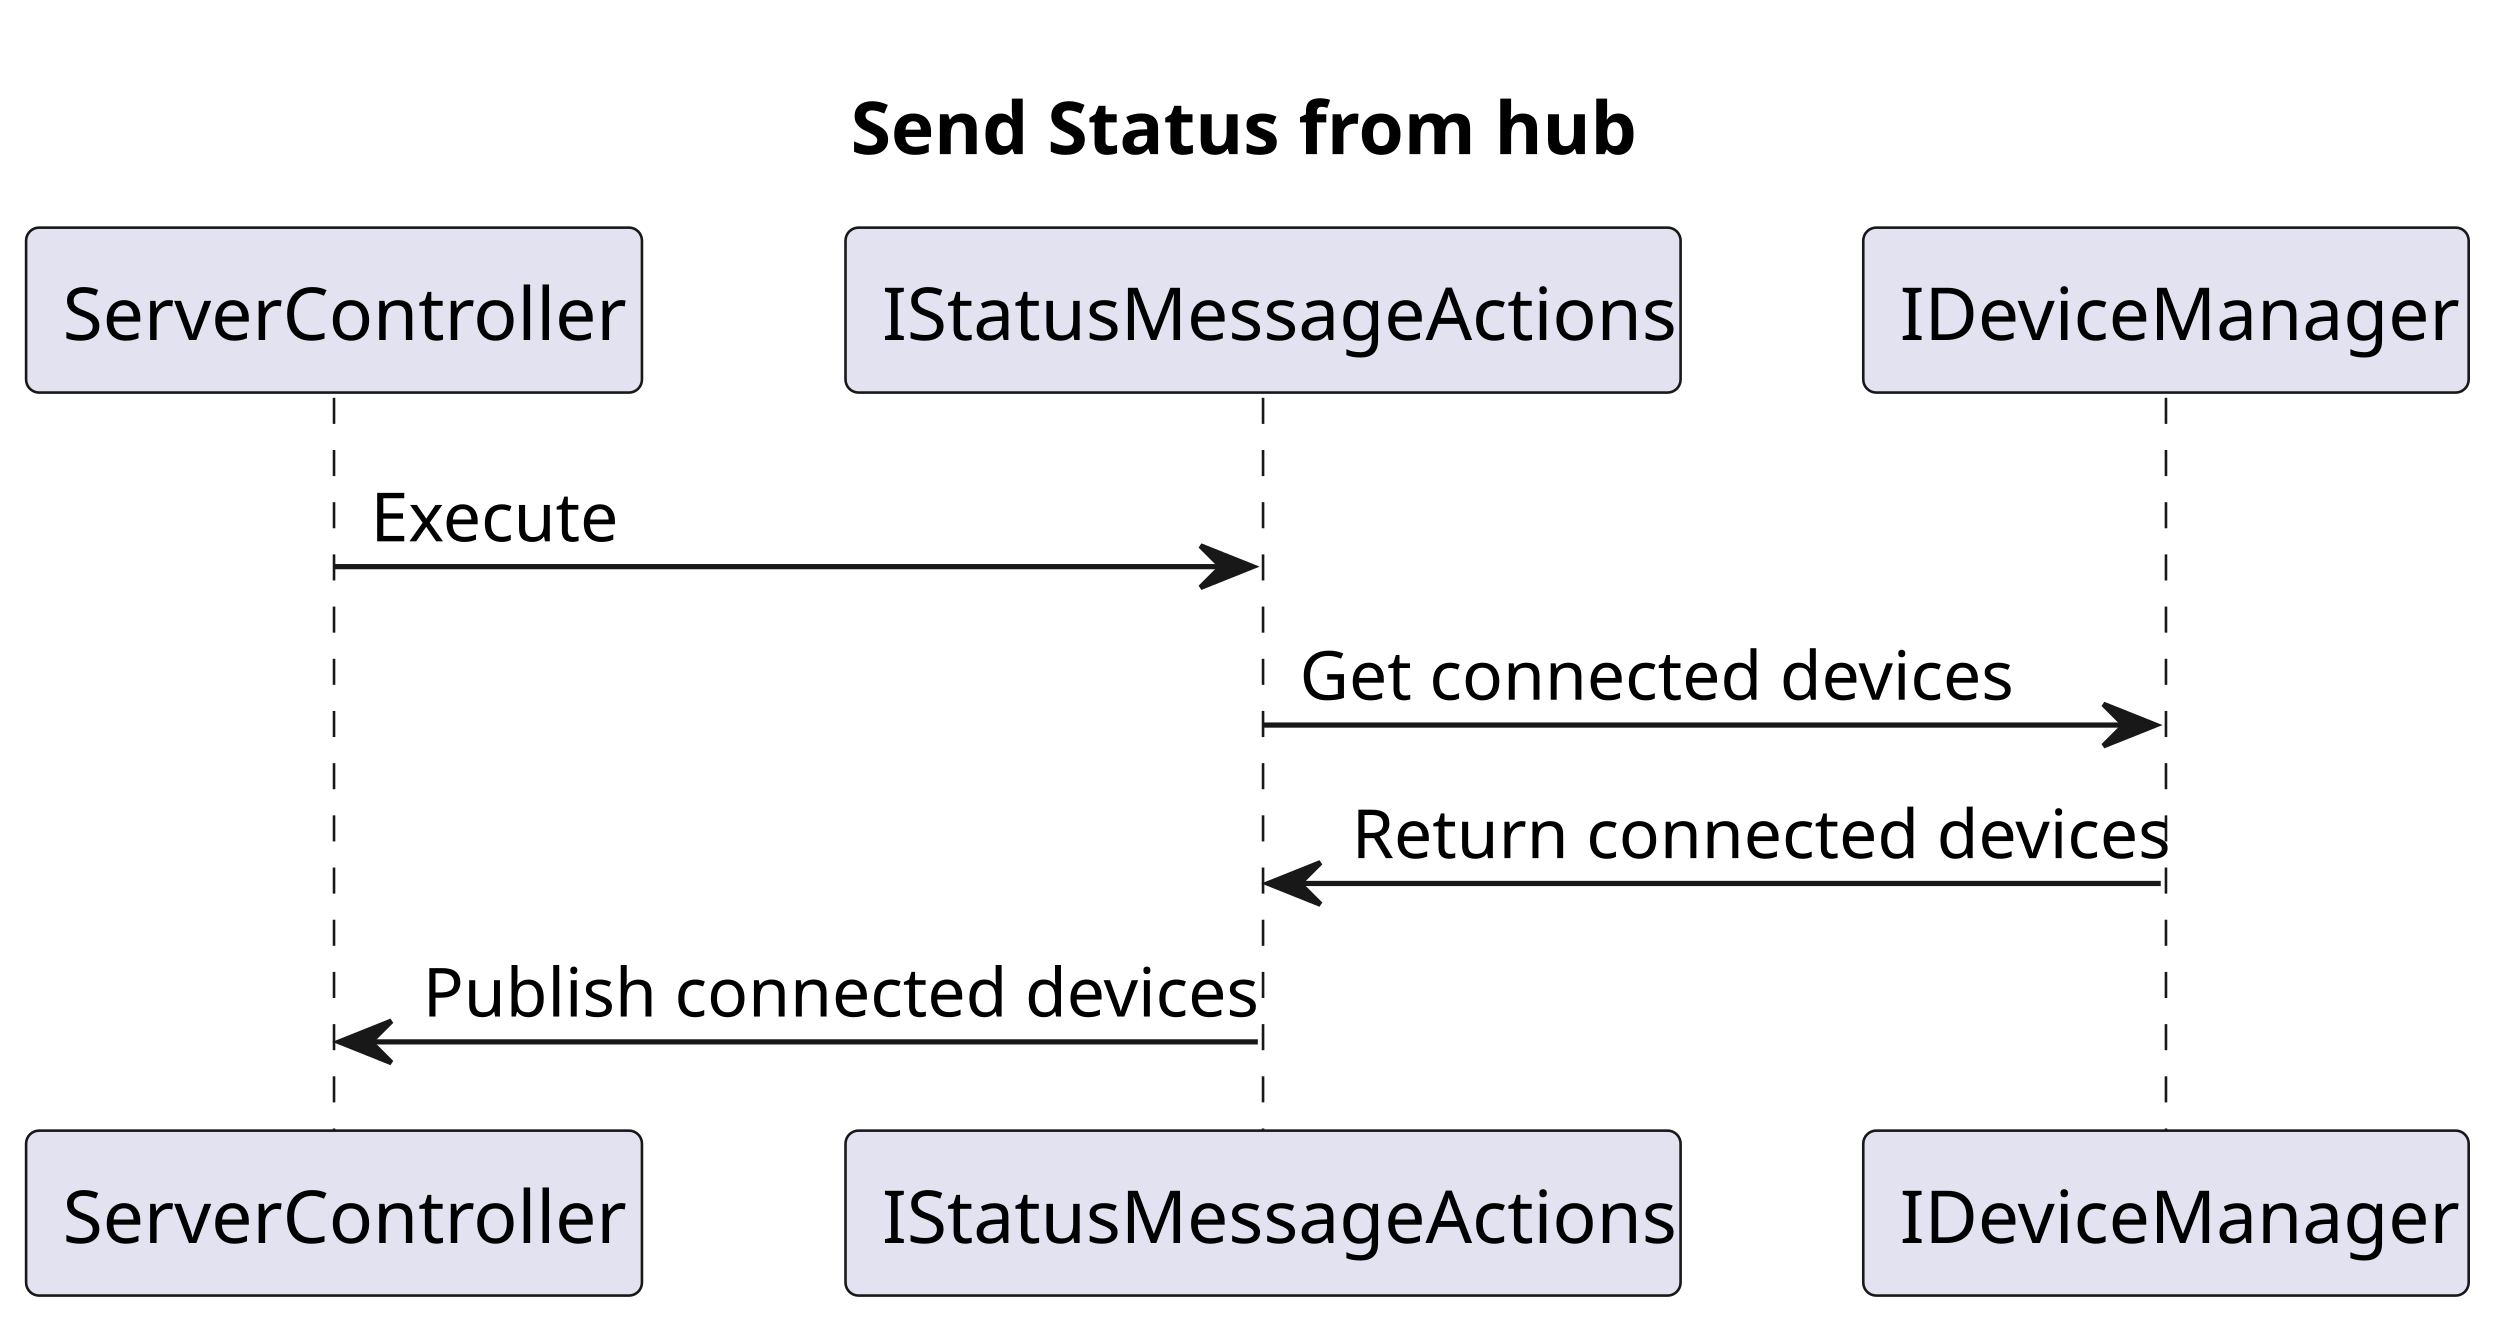
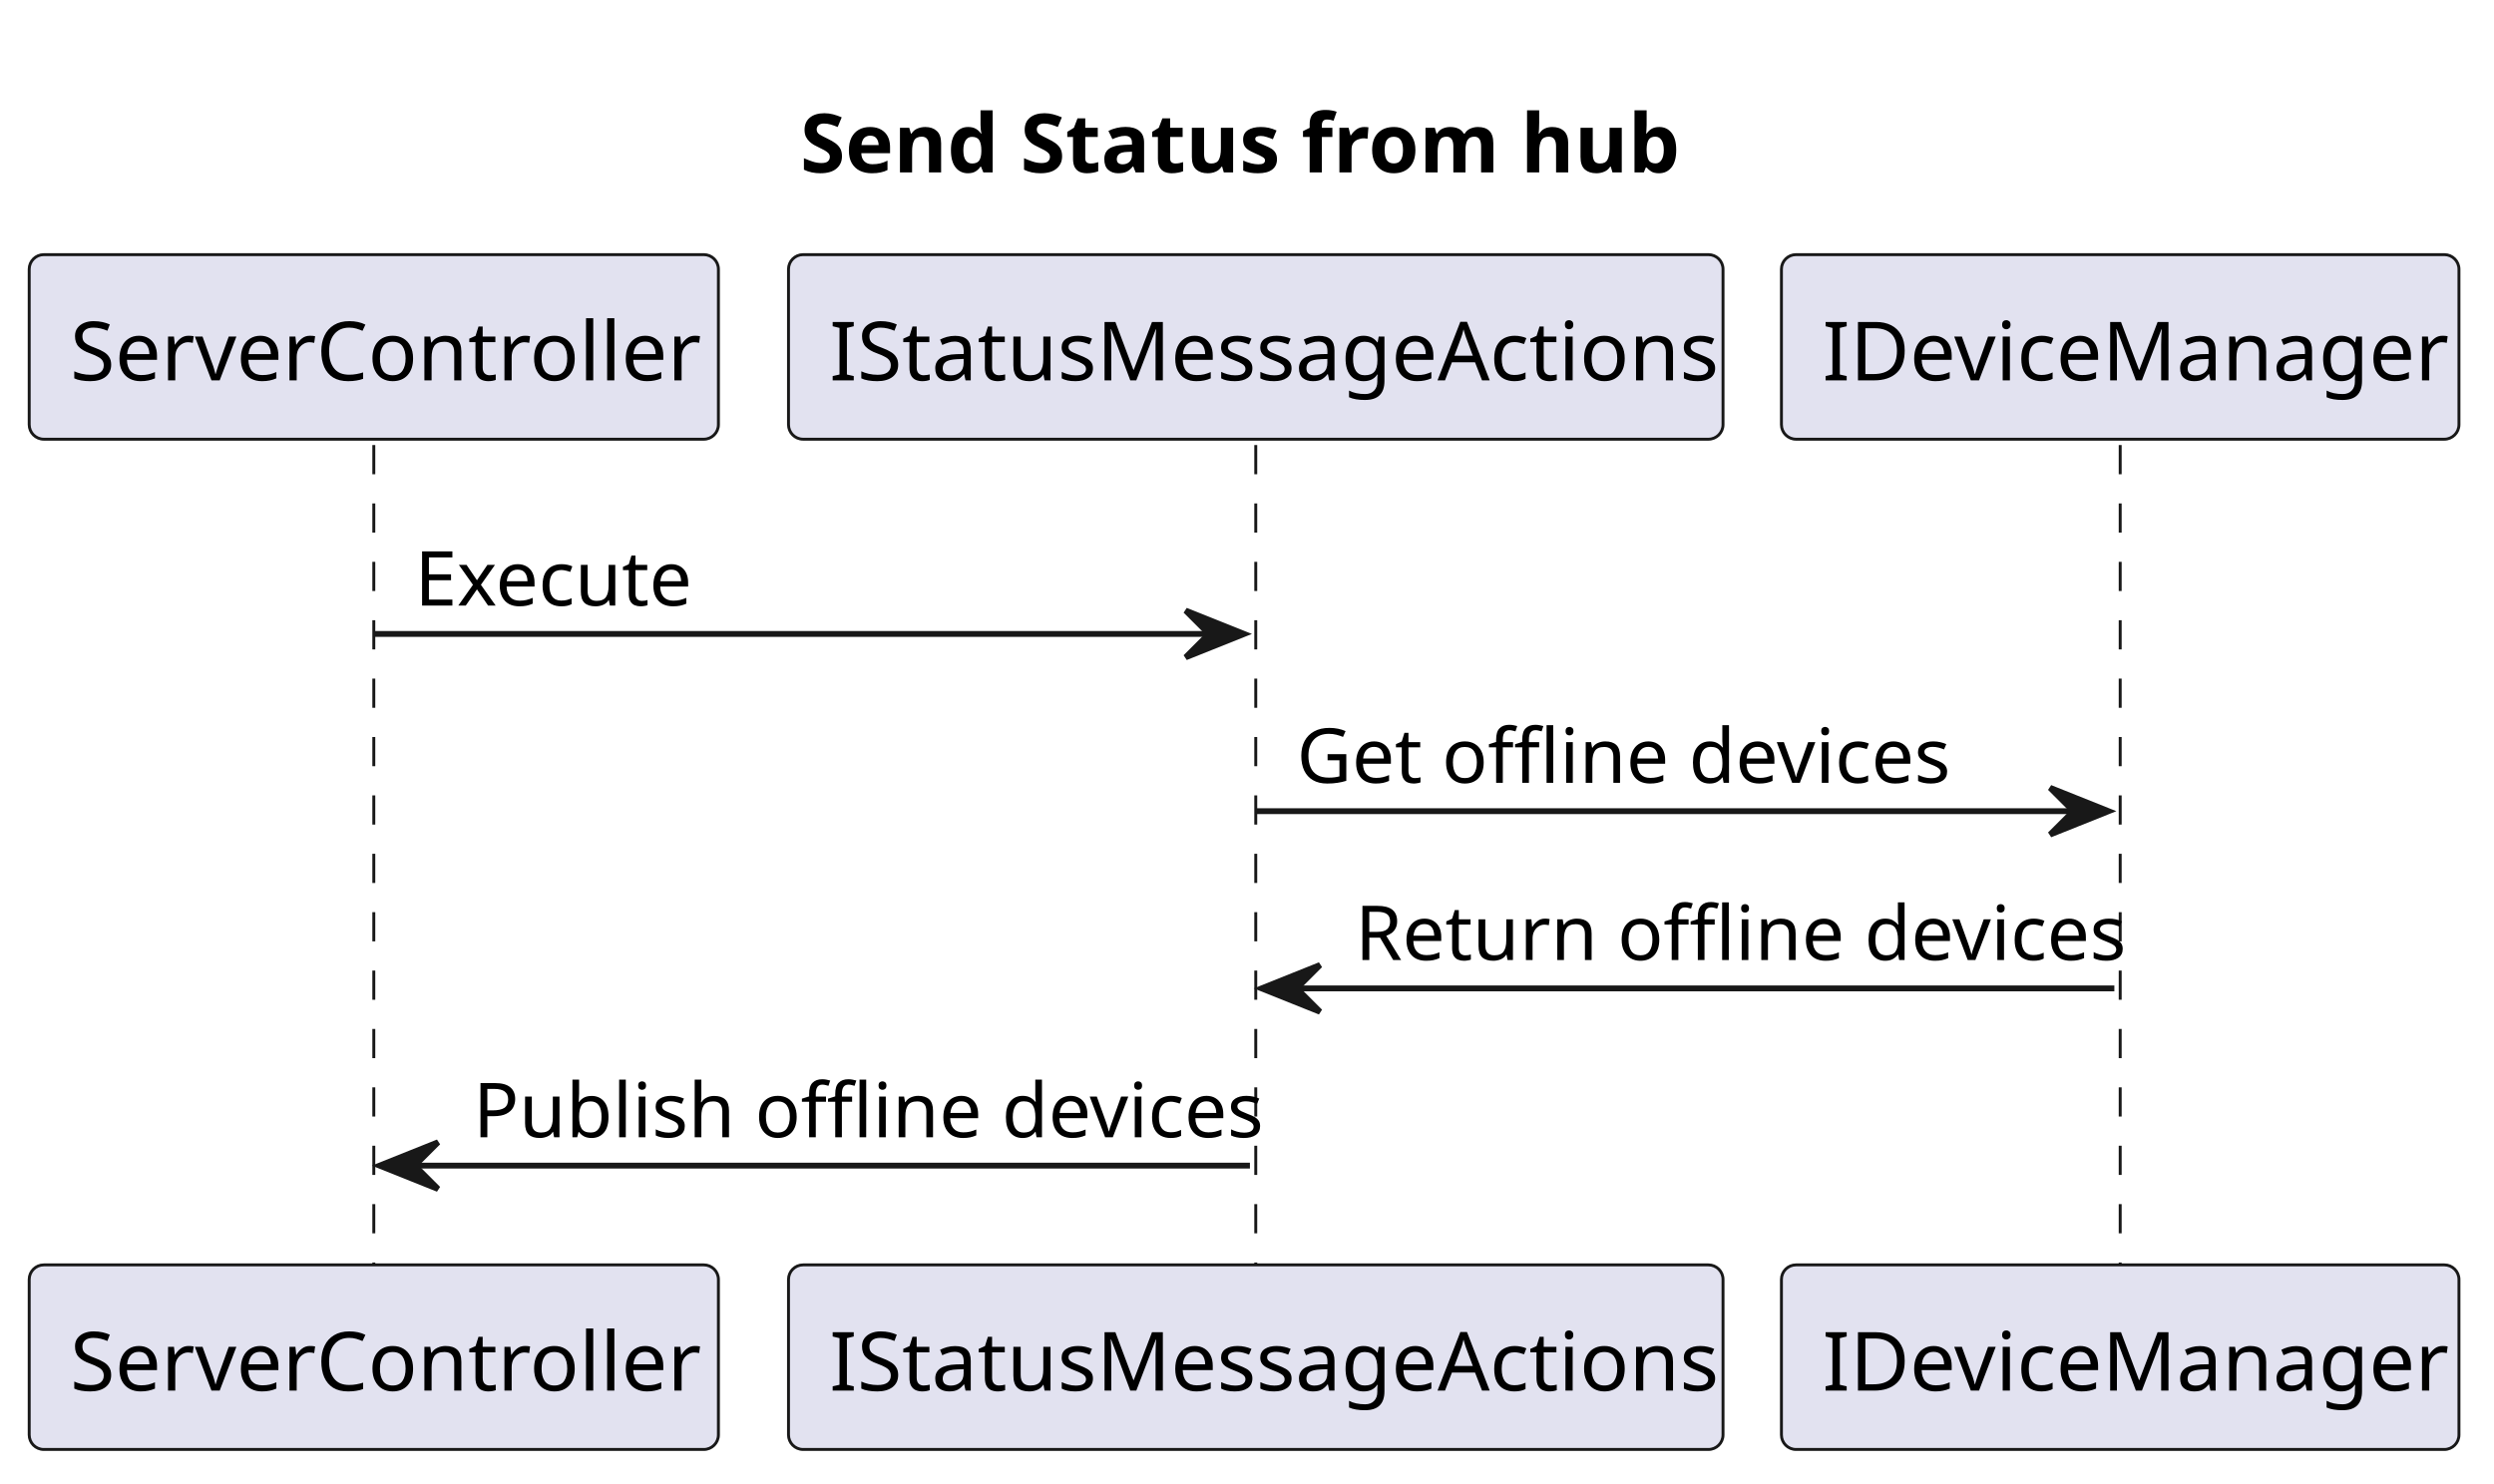
- <svg xmlns="http://www.w3.org/2000/svg" contentStyleType="text/css" height="254px" preserveAspectRatio="none" style="width:479px;height:254px;background:#FFFFFF;" version="1.1" viewBox="0 0 479 254" width="479px" zoomAndPan="magnify">
+ <svg xmlns="http://www.w3.org/2000/svg" contentStyleType="text/css" height="254px" preserveAspectRatio="none" style="width:427px;height:254px;background:#FFFFFF;" version="1.1" viewBox="0 0 427 254" width="427px" zoomAndPan="magnify">
  <defs />
  <g>
-     <rect fill="none" height="27.609" id="_title" style="stroke:none;stroke-width:1.0;" width="161" x="158" y="10" />
-     <text fill="#000000" font-family="sans-serif" font-size="14" font-weight="bold" lengthAdjust="spacing" textLength="151" x="163" y="29.533">Send Status from hub</text>
+     <rect fill="none" height="27.609" id="_title" style="stroke:none;stroke-width:1.0;" width="161" x="132" y="10" />
+     <text fill="#000000" font-family="sans-serif" font-size="14" font-weight="bold" lengthAdjust="spacing" textLength="151" x="137" y="29.533">Send Status from hub</text>
    <line style="stroke:#181818;stroke-width:0.5;stroke-dasharray:5.0,5.0;" x1="64" x2="64" y1="76.219" y2="217.625" />
-     <line style="stroke:#181818;stroke-width:0.5;stroke-dasharray:5.0,5.0;" x1="242" x2="242" y1="76.219" y2="217.625" />
-     <line style="stroke:#181818;stroke-width:0.5;stroke-dasharray:5.0,5.0;" x1="415" x2="415" y1="76.219" y2="217.625" />
+     <line style="stroke:#181818;stroke-width:0.5;stroke-dasharray:5.0,5.0;" x1="215" x2="215" y1="76.219" y2="217.625" />
+     <line style="stroke:#181818;stroke-width:0.5;stroke-dasharray:5.0,5.0;" x1="363" x2="363" y1="76.219" y2="217.625" />
    <rect fill="#E2E2F0" height="31.609" rx="2.5" ry="2.5" style="stroke:#181818;stroke-width:0.5;" width="118" x="5" y="43.609" />
    <text fill="#000000" font-family="sans-serif" font-size="14" lengthAdjust="spacing" textLength="104" x="12" y="65.143">ServerController</text>
    <rect fill="#E2E2F0" height="31.609" rx="2.5" ry="2.5" style="stroke:#181818;stroke-width:0.5;" width="118" x="5" y="216.625" />
    <text fill="#000000" font-family="sans-serif" font-size="14" lengthAdjust="spacing" textLength="104" x="12" y="238.158">ServerController</text>
-     <rect fill="#E2E2F0" height="31.609" rx="2.5" ry="2.5" style="stroke:#181818;stroke-width:0.5;" width="160" x="162" y="43.609" />
-     <text fill="#000000" font-family="sans-serif" font-size="14" lengthAdjust="spacing" textLength="146" x="169" y="65.143">IStatusMessageActions</text>
-     <rect fill="#E2E2F0" height="31.609" rx="2.5" ry="2.5" style="stroke:#181818;stroke-width:0.5;" width="160" x="162" y="216.625" />
-     <text fill="#000000" font-family="sans-serif" font-size="14" lengthAdjust="spacing" textLength="146" x="169" y="238.158">IStatusMessageActions</text>
-     <rect fill="#E2E2F0" height="31.609" rx="2.5" ry="2.5" style="stroke:#181818;stroke-width:0.5;" width="116" x="357" y="43.609" />
-     <text fill="#000000" font-family="sans-serif" font-size="14" lengthAdjust="spacing" textLength="102" x="364" y="65.143">IDeviceManager</text>
-     <rect fill="#E2E2F0" height="31.609" rx="2.5" ry="2.5" style="stroke:#181818;stroke-width:0.5;" width="116" x="357" y="216.625" />
-     <text fill="#000000" font-family="sans-serif" font-size="14" lengthAdjust="spacing" textLength="102" x="364" y="238.158">IDeviceManager</text>
-     <polygon fill="#181818" points="230,104.57,240,108.57,230,112.57,234,108.57" style="stroke:#181818;stroke-width:1.0;" />
-     <line style="stroke:#181818;stroke-width:1.0;" x1="64" x2="236" y1="108.57" y2="108.57" />
+     <rect fill="#E2E2F0" height="31.609" rx="2.5" ry="2.5" style="stroke:#181818;stroke-width:0.5;" width="160" x="135" y="43.609" />
+     <text fill="#000000" font-family="sans-serif" font-size="14" lengthAdjust="spacing" textLength="146" x="142" y="65.143">IStatusMessageActions</text>
+     <rect fill="#E2E2F0" height="31.609" rx="2.5" ry="2.5" style="stroke:#181818;stroke-width:0.5;" width="160" x="135" y="216.625" />
+     <text fill="#000000" font-family="sans-serif" font-size="14" lengthAdjust="spacing" textLength="146" x="142" y="238.158">IStatusMessageActions</text>
+     <rect fill="#E2E2F0" height="31.609" rx="2.5" ry="2.5" style="stroke:#181818;stroke-width:0.5;" width="116" x="305" y="43.609" />
+     <text fill="#000000" font-family="sans-serif" font-size="14" lengthAdjust="spacing" textLength="102" x="312" y="65.143">IDeviceManager</text>
+     <rect fill="#E2E2F0" height="31.609" rx="2.5" ry="2.5" style="stroke:#181818;stroke-width:0.5;" width="116" x="305" y="216.625" />
+     <text fill="#000000" font-family="sans-serif" font-size="14" lengthAdjust="spacing" textLength="102" x="312" y="238.158">IDeviceManager</text>
+     <polygon fill="#181818" points="203,104.57,213,108.57,203,112.57,207,108.57" style="stroke:#181818;stroke-width:1.0;" />
+     <line style="stroke:#181818;stroke-width:1.0;" x1="64" x2="209" y1="108.57" y2="108.57" />
    <text fill="#000000" font-family="sans-serif" font-size="13" lengthAdjust="spacing" textLength="48" x="71" y="103.714">Execute</text>
-     <polygon fill="#181818" points="403,134.922,413,138.922,403,142.922,407,138.922" style="stroke:#181818;stroke-width:1.0;" />
-     <line style="stroke:#181818;stroke-width:1.0;" x1="242" x2="409" y1="138.922" y2="138.922" />
-     <text fill="#000000" font-family="sans-serif" font-size="13" lengthAdjust="spacing" textLength="132" x="249" y="134.065">Get connected devices</text>
-     <polygon fill="#181818" points="253,165.273,243,169.273,253,173.273,249,169.273" style="stroke:#181818;stroke-width:1.0;" />
-     <line style="stroke:#181818;stroke-width:1.0;" x1="247" x2="414" y1="169.273" y2="169.273" />
-     <text fill="#000000" font-family="sans-serif" font-size="13" lengthAdjust="spacing" textLength="149" x="259" y="164.417">Return connected devices</text>
+     <polygon fill="#181818" points="351,134.922,361,138.922,351,142.922,355,138.922" style="stroke:#181818;stroke-width:1.0;" />
+     <line style="stroke:#181818;stroke-width:1.0;" x1="215" x2="357" y1="138.922" y2="138.922" />
+     <text fill="#000000" font-family="sans-serif" font-size="13" lengthAdjust="spacing" textLength="105" x="222" y="134.065">Get offline devices</text>
+     <polygon fill="#181818" points="226,165.273,216,169.273,226,173.273,222,169.273" style="stroke:#181818;stroke-width:1.0;" />
+     <line style="stroke:#181818;stroke-width:1.0;" x1="220" x2="362" y1="169.273" y2="169.273" />
+     <text fill="#000000" font-family="sans-serif" font-size="13" lengthAdjust="spacing" textLength="122" x="232" y="164.417">Return offline devices</text>
    <polygon fill="#181818" points="75,195.625,65,199.625,75,203.625,71,199.625" style="stroke:#181818;stroke-width:1.0;" />
-     <line style="stroke:#181818;stroke-width:1.0;" x1="69" x2="241" y1="199.625" y2="199.625" />
-     <text fill="#000000" font-family="sans-serif" font-size="13" lengthAdjust="spacing" textLength="154" x="81" y="194.769">Publish connected devices</text>
+     <line style="stroke:#181818;stroke-width:1.0;" x1="69" x2="214" y1="199.625" y2="199.625" />
+     <text fill="#000000" font-family="sans-serif" font-size="13" lengthAdjust="spacing" textLength="127" x="81" y="194.769">Publish offline devices</text>
  </g>
</svg>
